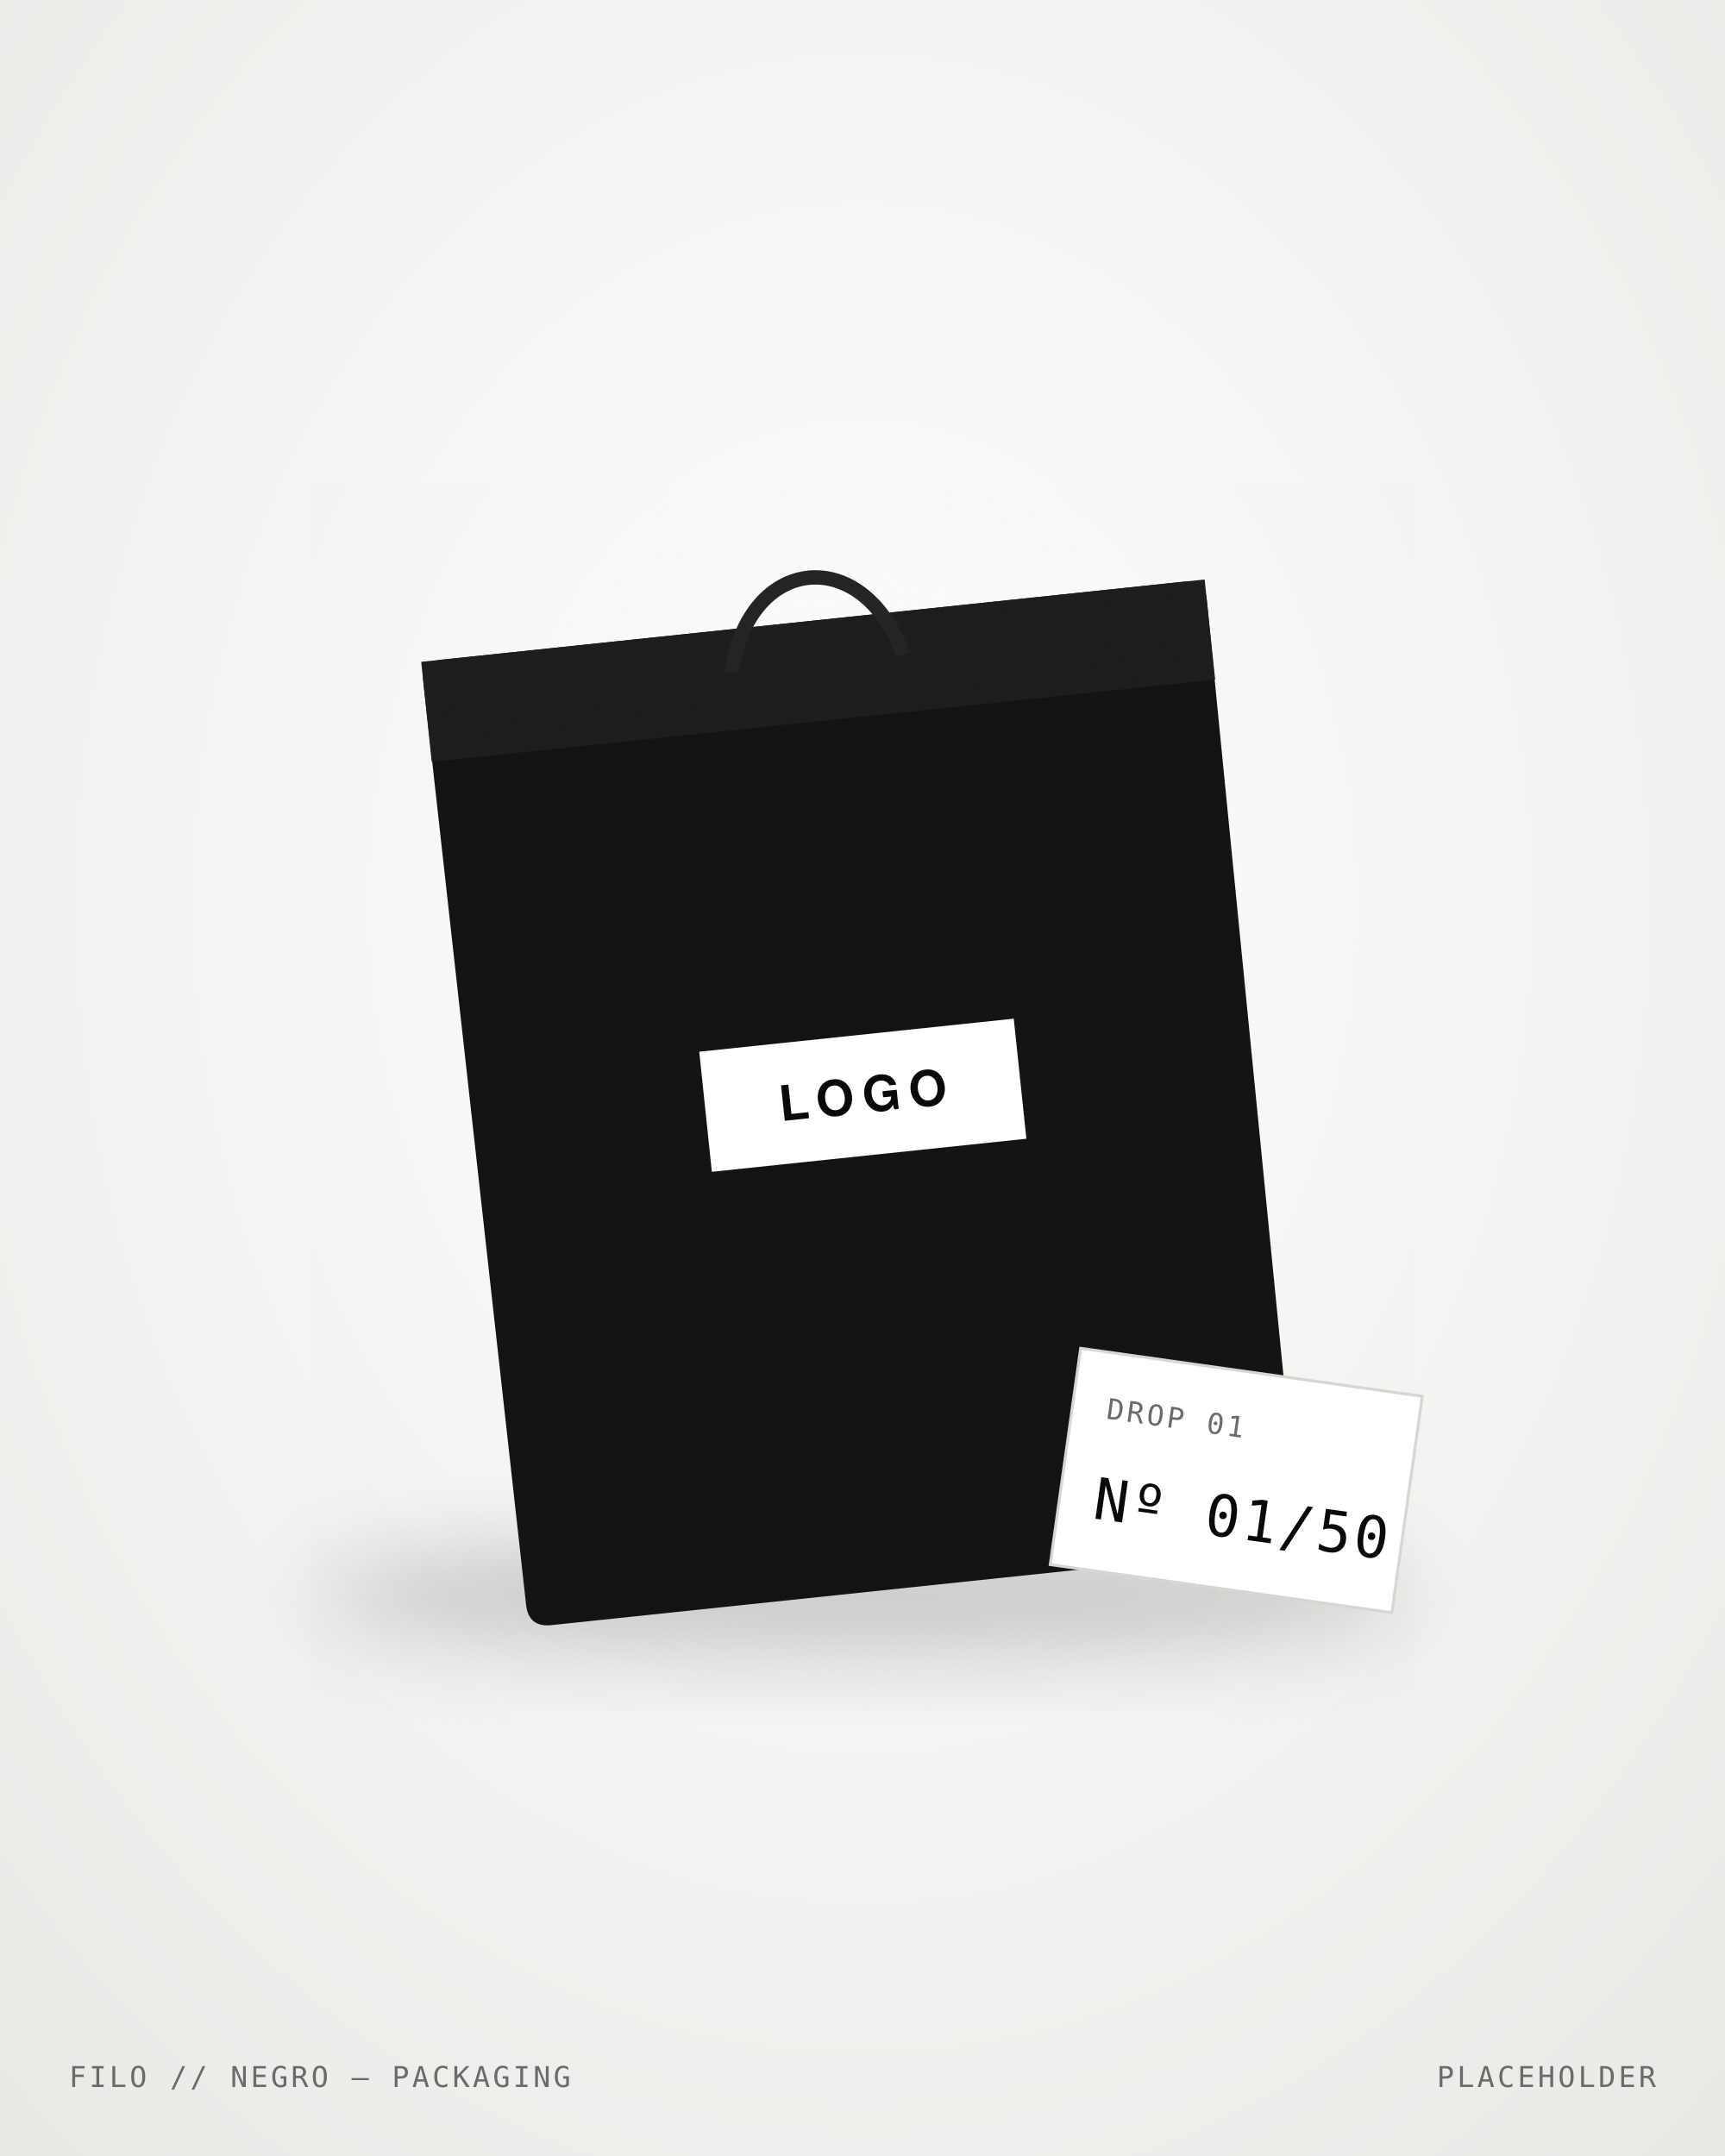
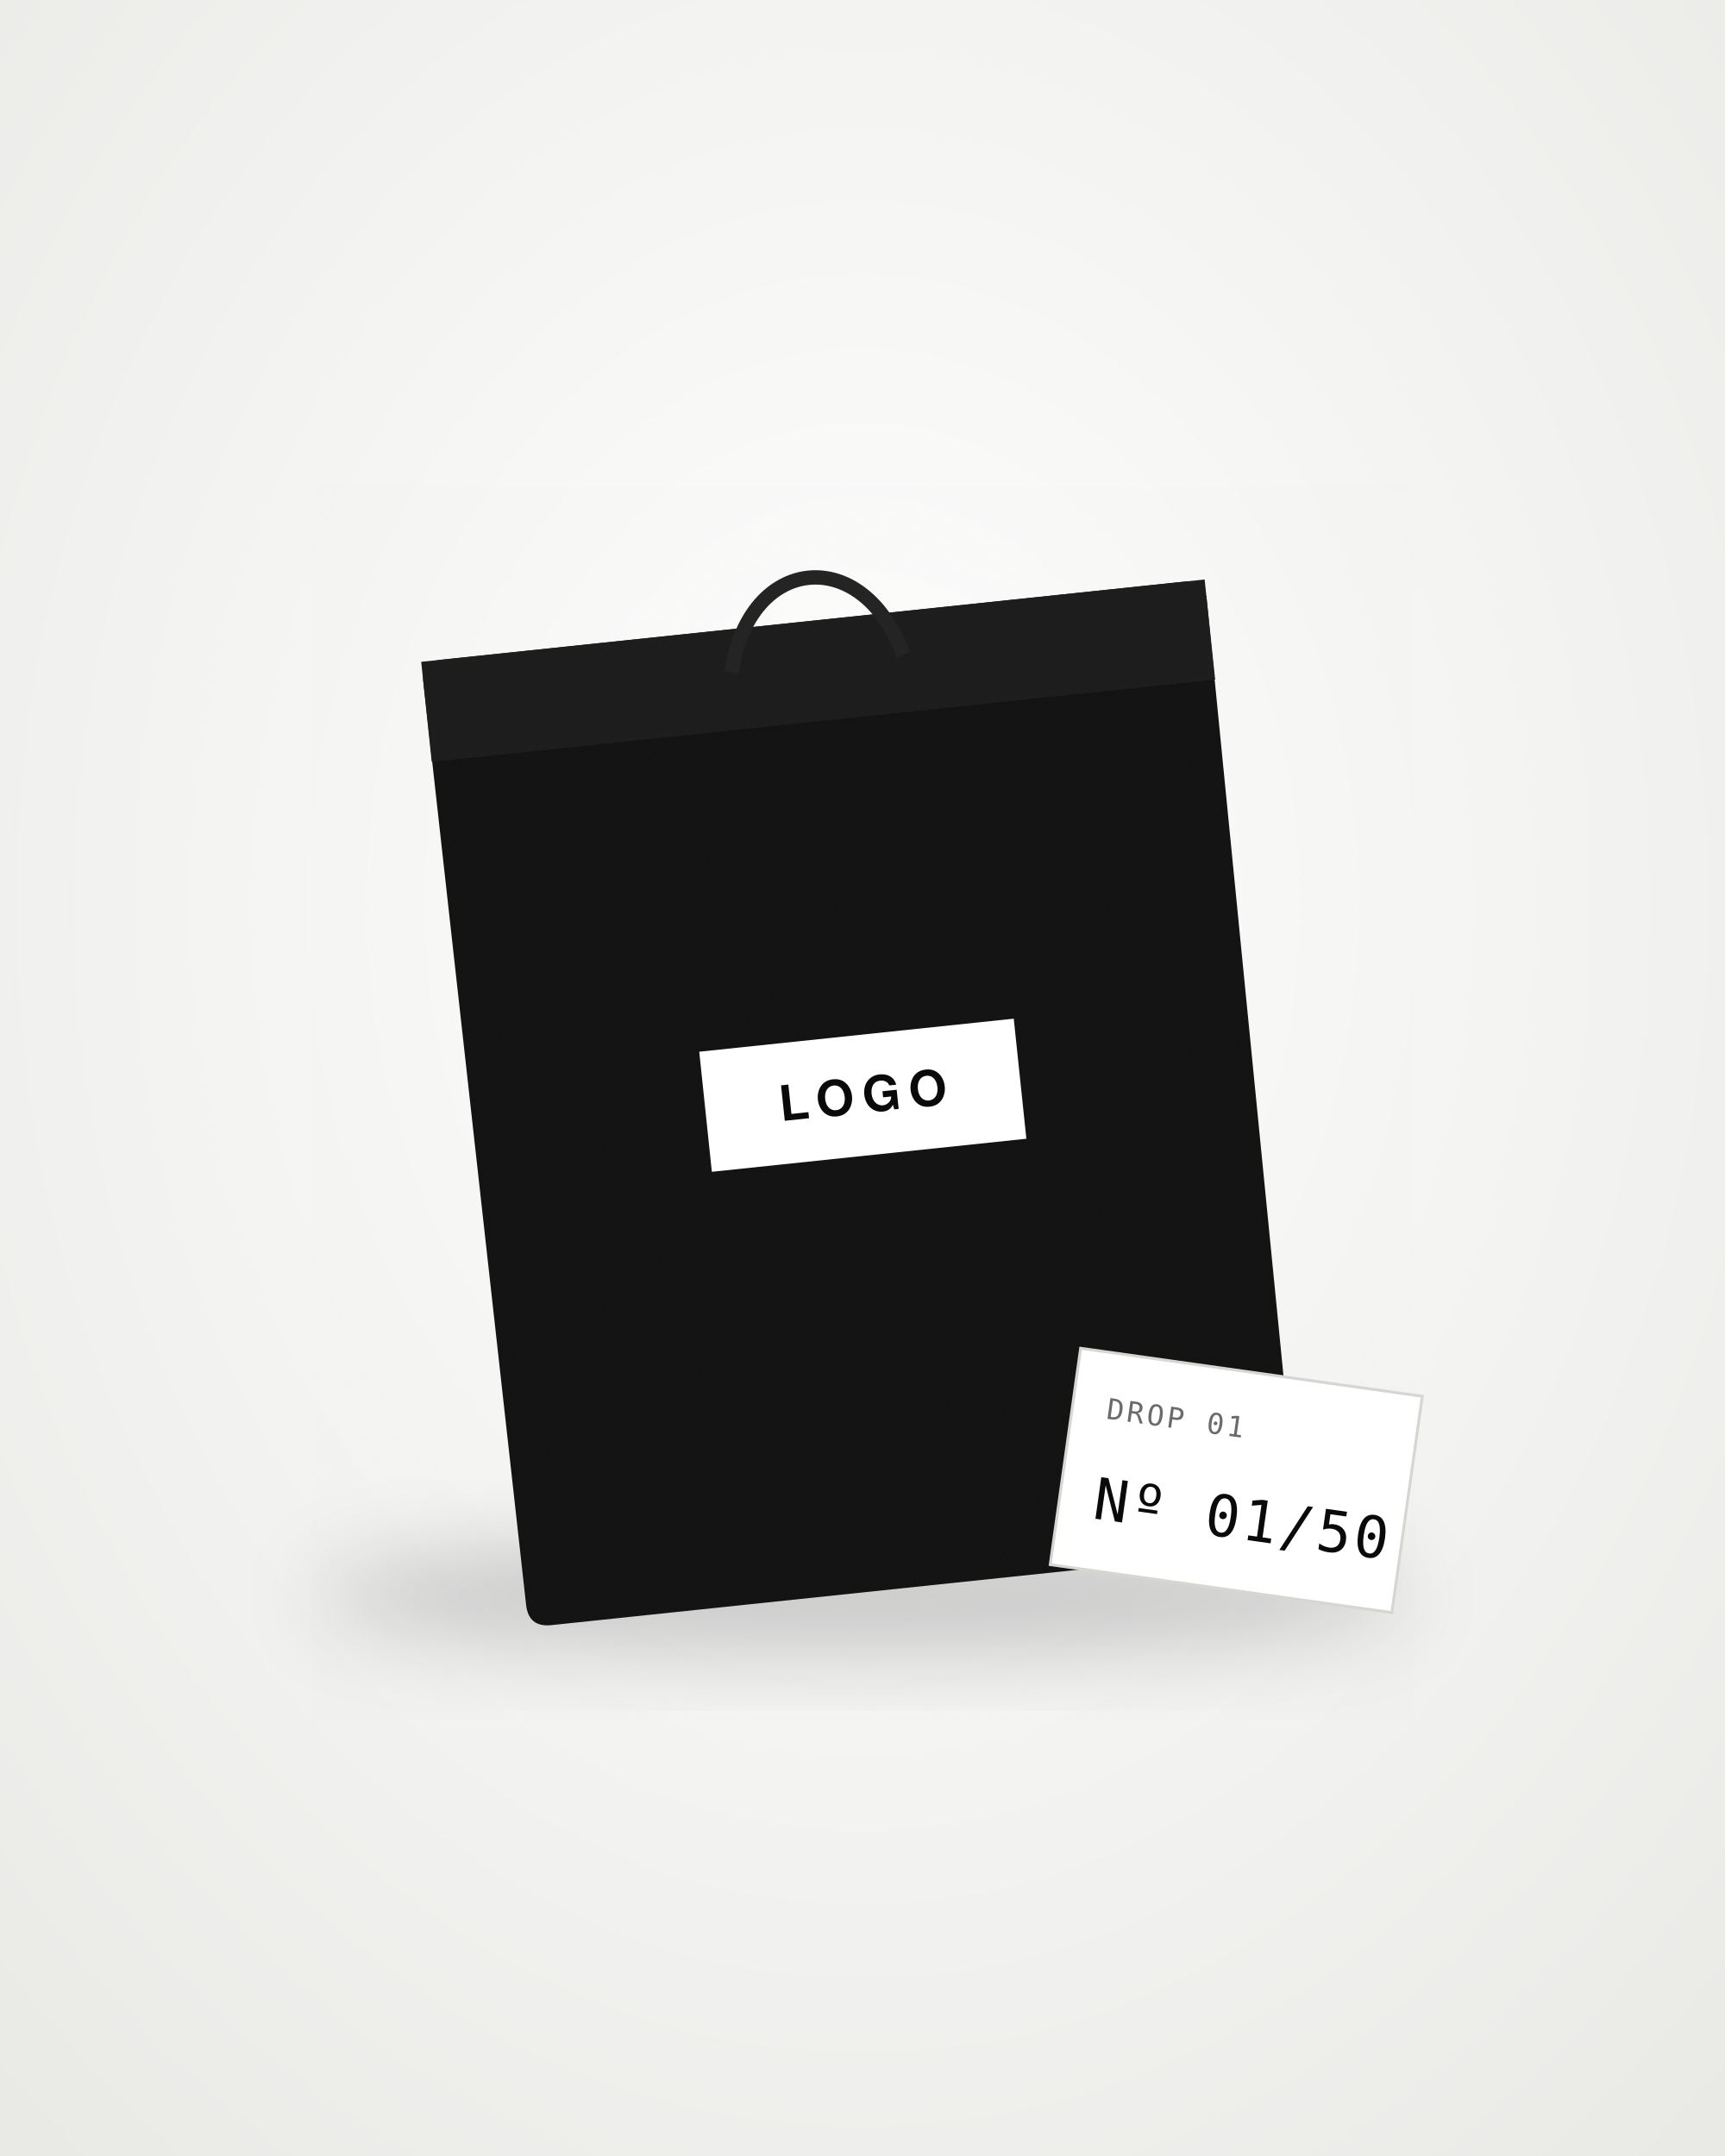
<svg xmlns="http://www.w3.org/2000/svg" viewBox="0 0 1200 1500" width="1200" height="1500" role="img" aria-label="FILO // NEGRO — PACKAGING">
  <defs>
    <radialGradient id="studio-filo-packaging" cx="50%" cy="42%" r="75%">
      <stop offset="0" stop-color="#FFFFFF" />
      <stop offset="1" stop-color="#E9E9E6" />
    </radialGradient>
    <linearGradient id="black-filo-packaging" x1="0" y1="0" x2="0" y2="1">
      <stop offset="0" stop-color="#2a2a2a" />
      <stop offset=".35" stop-color="#0A0A0A" />
      <stop offset="1" stop-color="#000" />
    </linearGradient>
    <linearGradient id="lens-filo-packaging" x1="0" y1="0" x2=".3" y2="1">
      <stop offset="0" stop-color="#262626" />
      <stop offset=".5" stop-color="#0d0d0d" />
      <stop offset="1" stop-color="#030303" />
    </linearGradient>
    <linearGradient id="smoke-filo-packaging" x1="0" y1="0" x2="0" y2="1">
      <stop offset="0" stop-color="#4a4a48" />
      <stop offset="1" stop-color="#1c1c1b" />
    </linearGradient>
    <linearGradient id="mirror-filo-packaging" x1="0" y1="0" x2=".2" y2="1">
      <stop offset="0" stop-color="#f7f7f5" />
      <stop offset=".42" stop-color="#b9b9b6" />
      <stop offset=".5" stop-color="#6d6d6a" />
      <stop offset=".62" stop-color="#cfcfcb" />
      <stop offset="1" stop-color="#8d8d89" />
    </linearGradient>
    <linearGradient id="silver-filo-packaging" x1="0" y1="0" x2="1" y2="1">
      <stop offset="0" stop-color="#f4f4f2" />
      <stop offset=".45" stop-color="#9c9c98" />
      <stop offset=".6" stop-color="#e2e2df" />
      <stop offset="1" stop-color="#7d7d79" />
    </linearGradient>
    <filter id="soft-filo-packaging" x="-50%" y="-50%" width="200%" height="200%">
      <feGaussianBlur stdDeviation="28" />
    </filter>
    <filter id="grain-filo-packaging" x="0" y="0" width="100%" height="100%">
      <feTurbulence type="fractalNoise" baseFrequency=".85" numOctaves="2" stitchTiles="stitch" />
      <feColorMatrix type="matrix" values="0 0 0 0 .5  0 0 0 0 .5  0 0 0 0 .5  0 0 0 .55 0" />
    </filter>
  </defs>
  <rect width="1200" height="1500" fill="url(#studio-filo-packaging)" />
  <ellipse cx="600" cy="1110" rx="380" ry="40" fill="#000" opacity=".18" filter="url(#soft-filo-packaging)" />
  <g transform="translate(600 760) rotate(-6)">
    <path d="M -260 -330 L 260 -330 Q 274 -330 274 -316 L 270 330 Q 270 346 254 346 L -254 346 Q -270 346 -270 330 L -274 -316 Q -274 -330 -260 -330 Z" fill="#111" />
    <rect x="-274" y="-330" width="548" height="70" fill="#1b1b1b" />
    <path d="M -60 -300 C -40 -380 40 -380 60 -300" stroke="#222" stroke-width="10" fill="none" />
    <rect x="-274" y="-330" width="548" height="676" fill="#fff" opacity=".05" filter="url(#grain-filo-packaging)" />
    <rect x="-110" y="-40" width="220" height="84" fill="#fff" />
    <text x="0" y="14" text-anchor="middle" font-family="Helvetica, Arial, sans-serif" font-weight="600" font-size="34" letter-spacing="6" fill="#0A0A0A">LOGO</text>
  </g>
  <g transform="translate(860 1030) rotate(8)">
    <rect x="-120" y="-76" width="240" height="152" fill="#fff" stroke="#D6D6D2" stroke-width="2" />
    <text x="-96" y="-30" font-family="ui-monospace, Menlo, monospace" font-size="20" letter-spacing="2" fill="#6B6B6B">DROP 01</text>
    <text x="-96" y="40" font-family="ui-monospace, Menlo, monospace" font-size="40" letter-spacing="2" fill="#0A0A0A">Nº 01/50</text>
  </g>
-   <g font-family="ui-monospace, Menlo, Consolas, monospace" font-size="20" letter-spacing="2" fill="#6B6B6B">
-     <text x="48" y="1452">FILO // NEGRO — PACKAGING</text>
-     <text x="1152" y="1452" text-anchor="end">PLACEHOLDER</text>
-   </g>
</svg>
